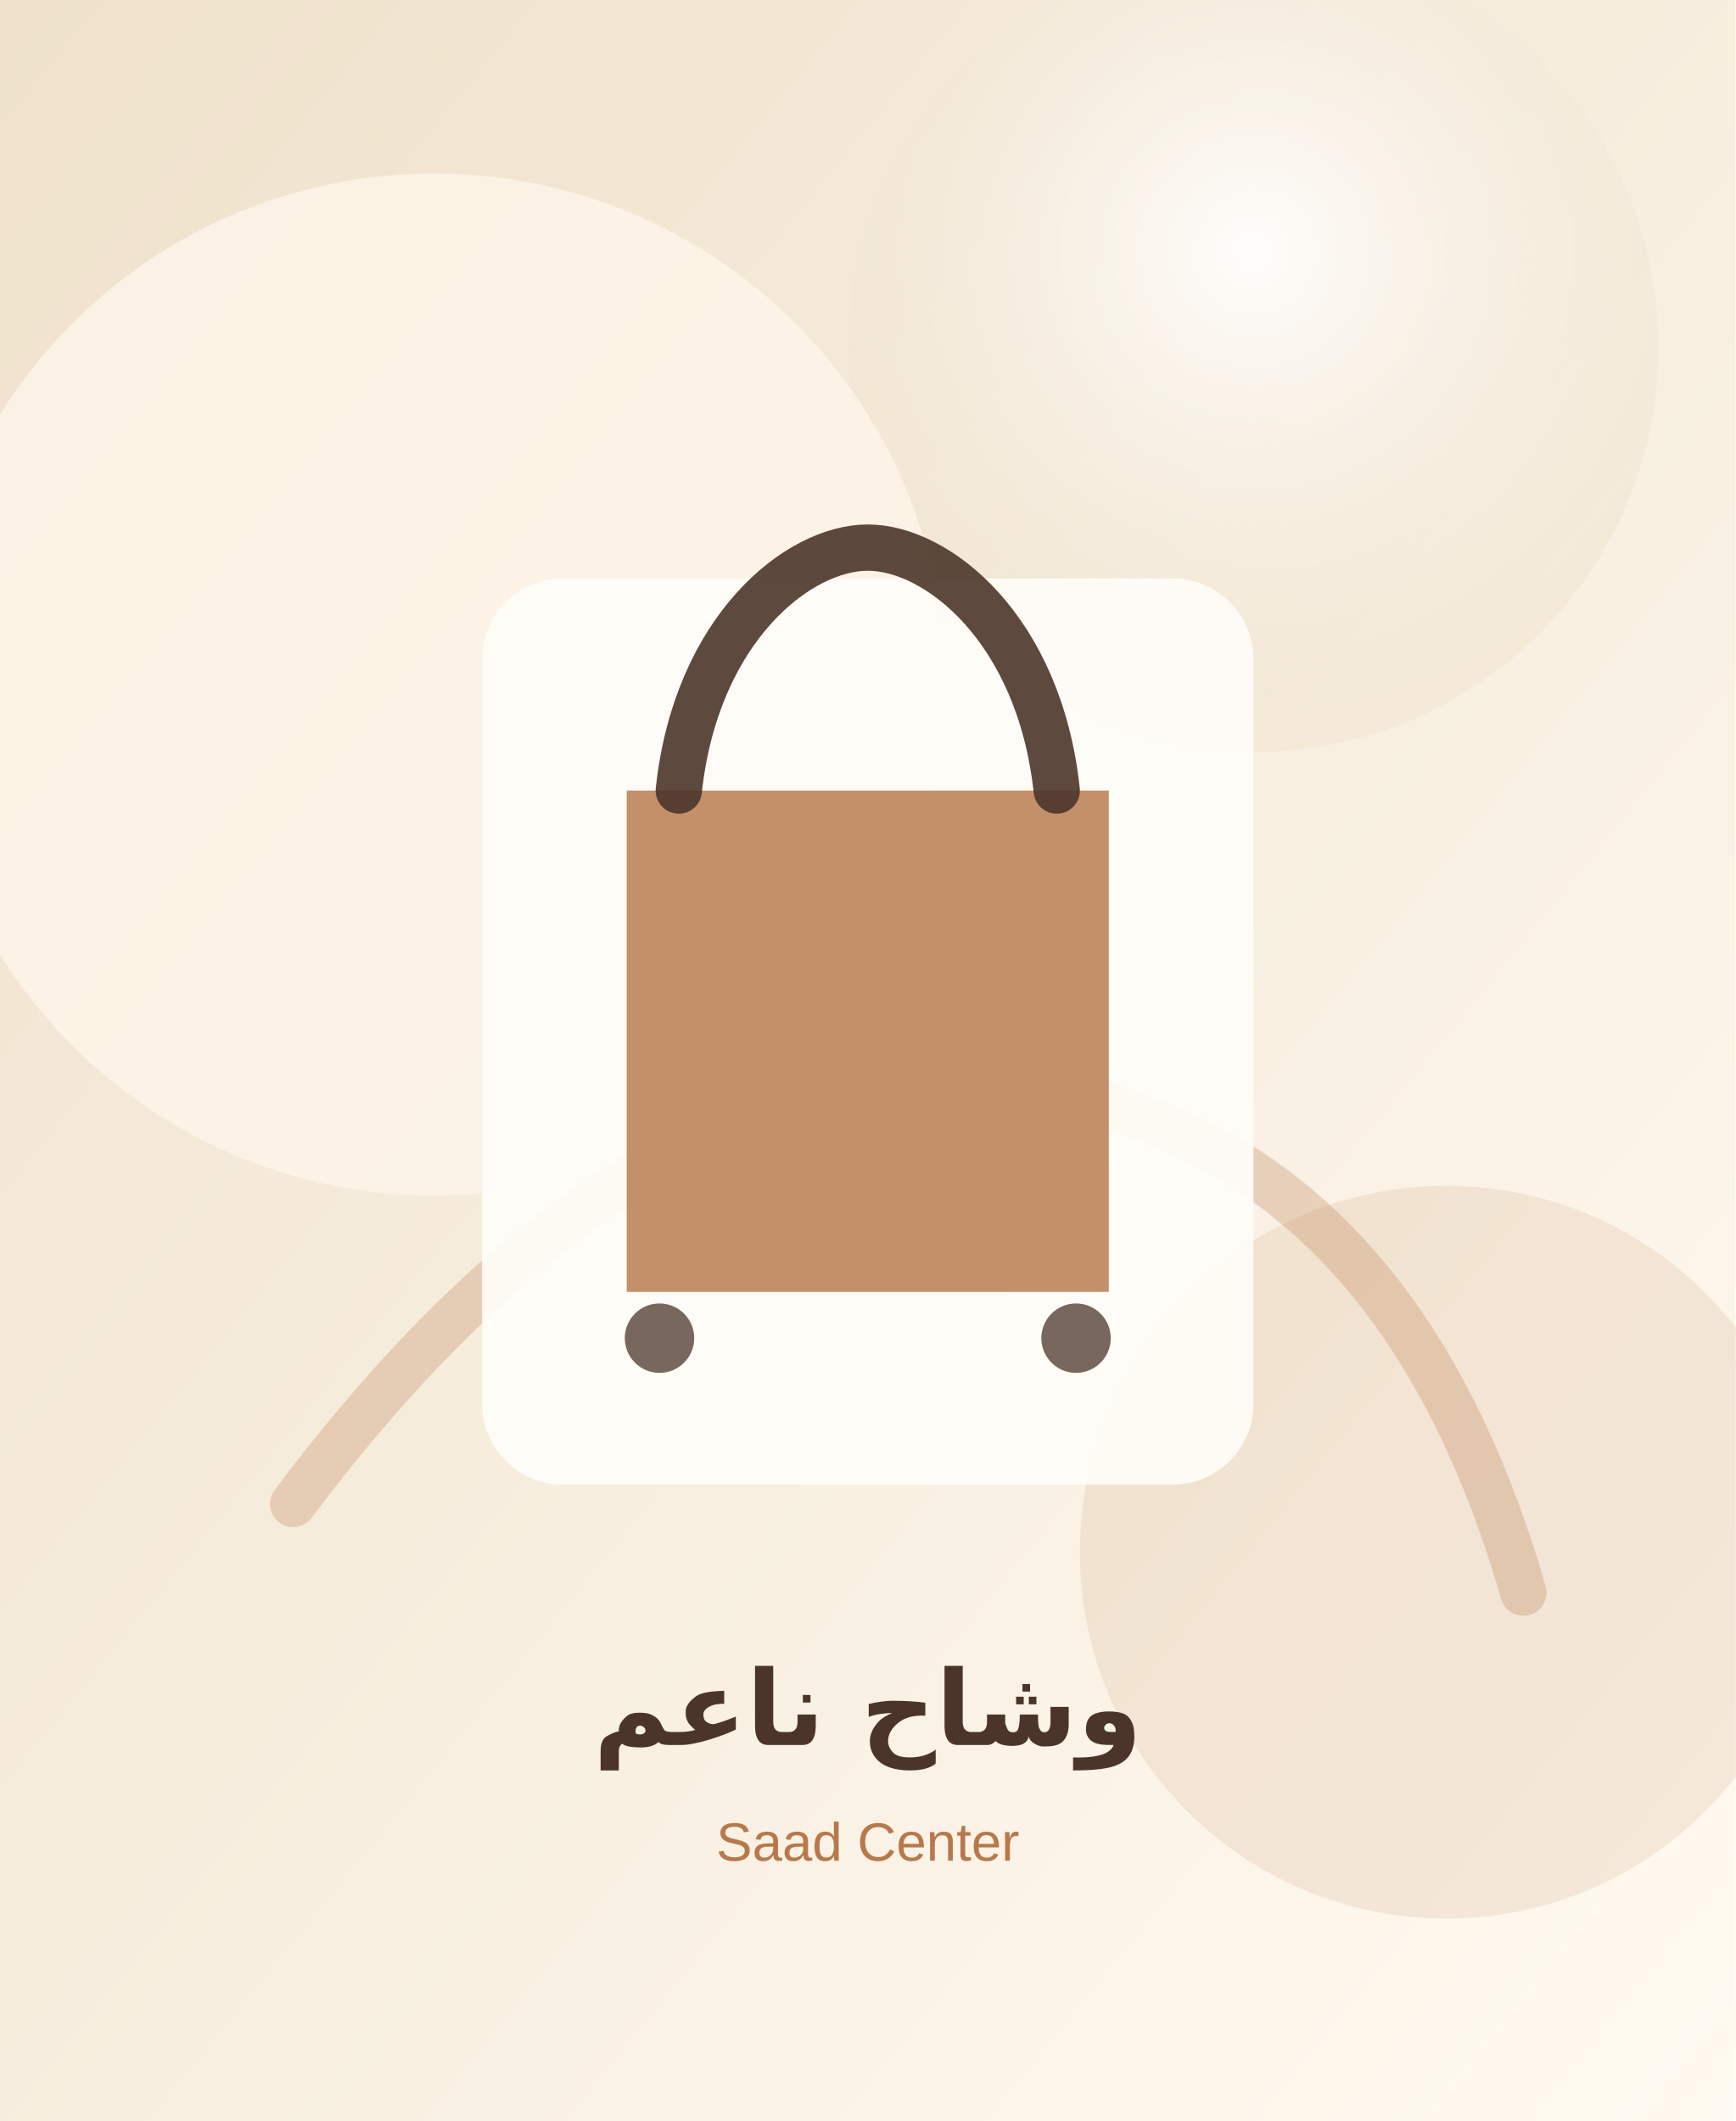
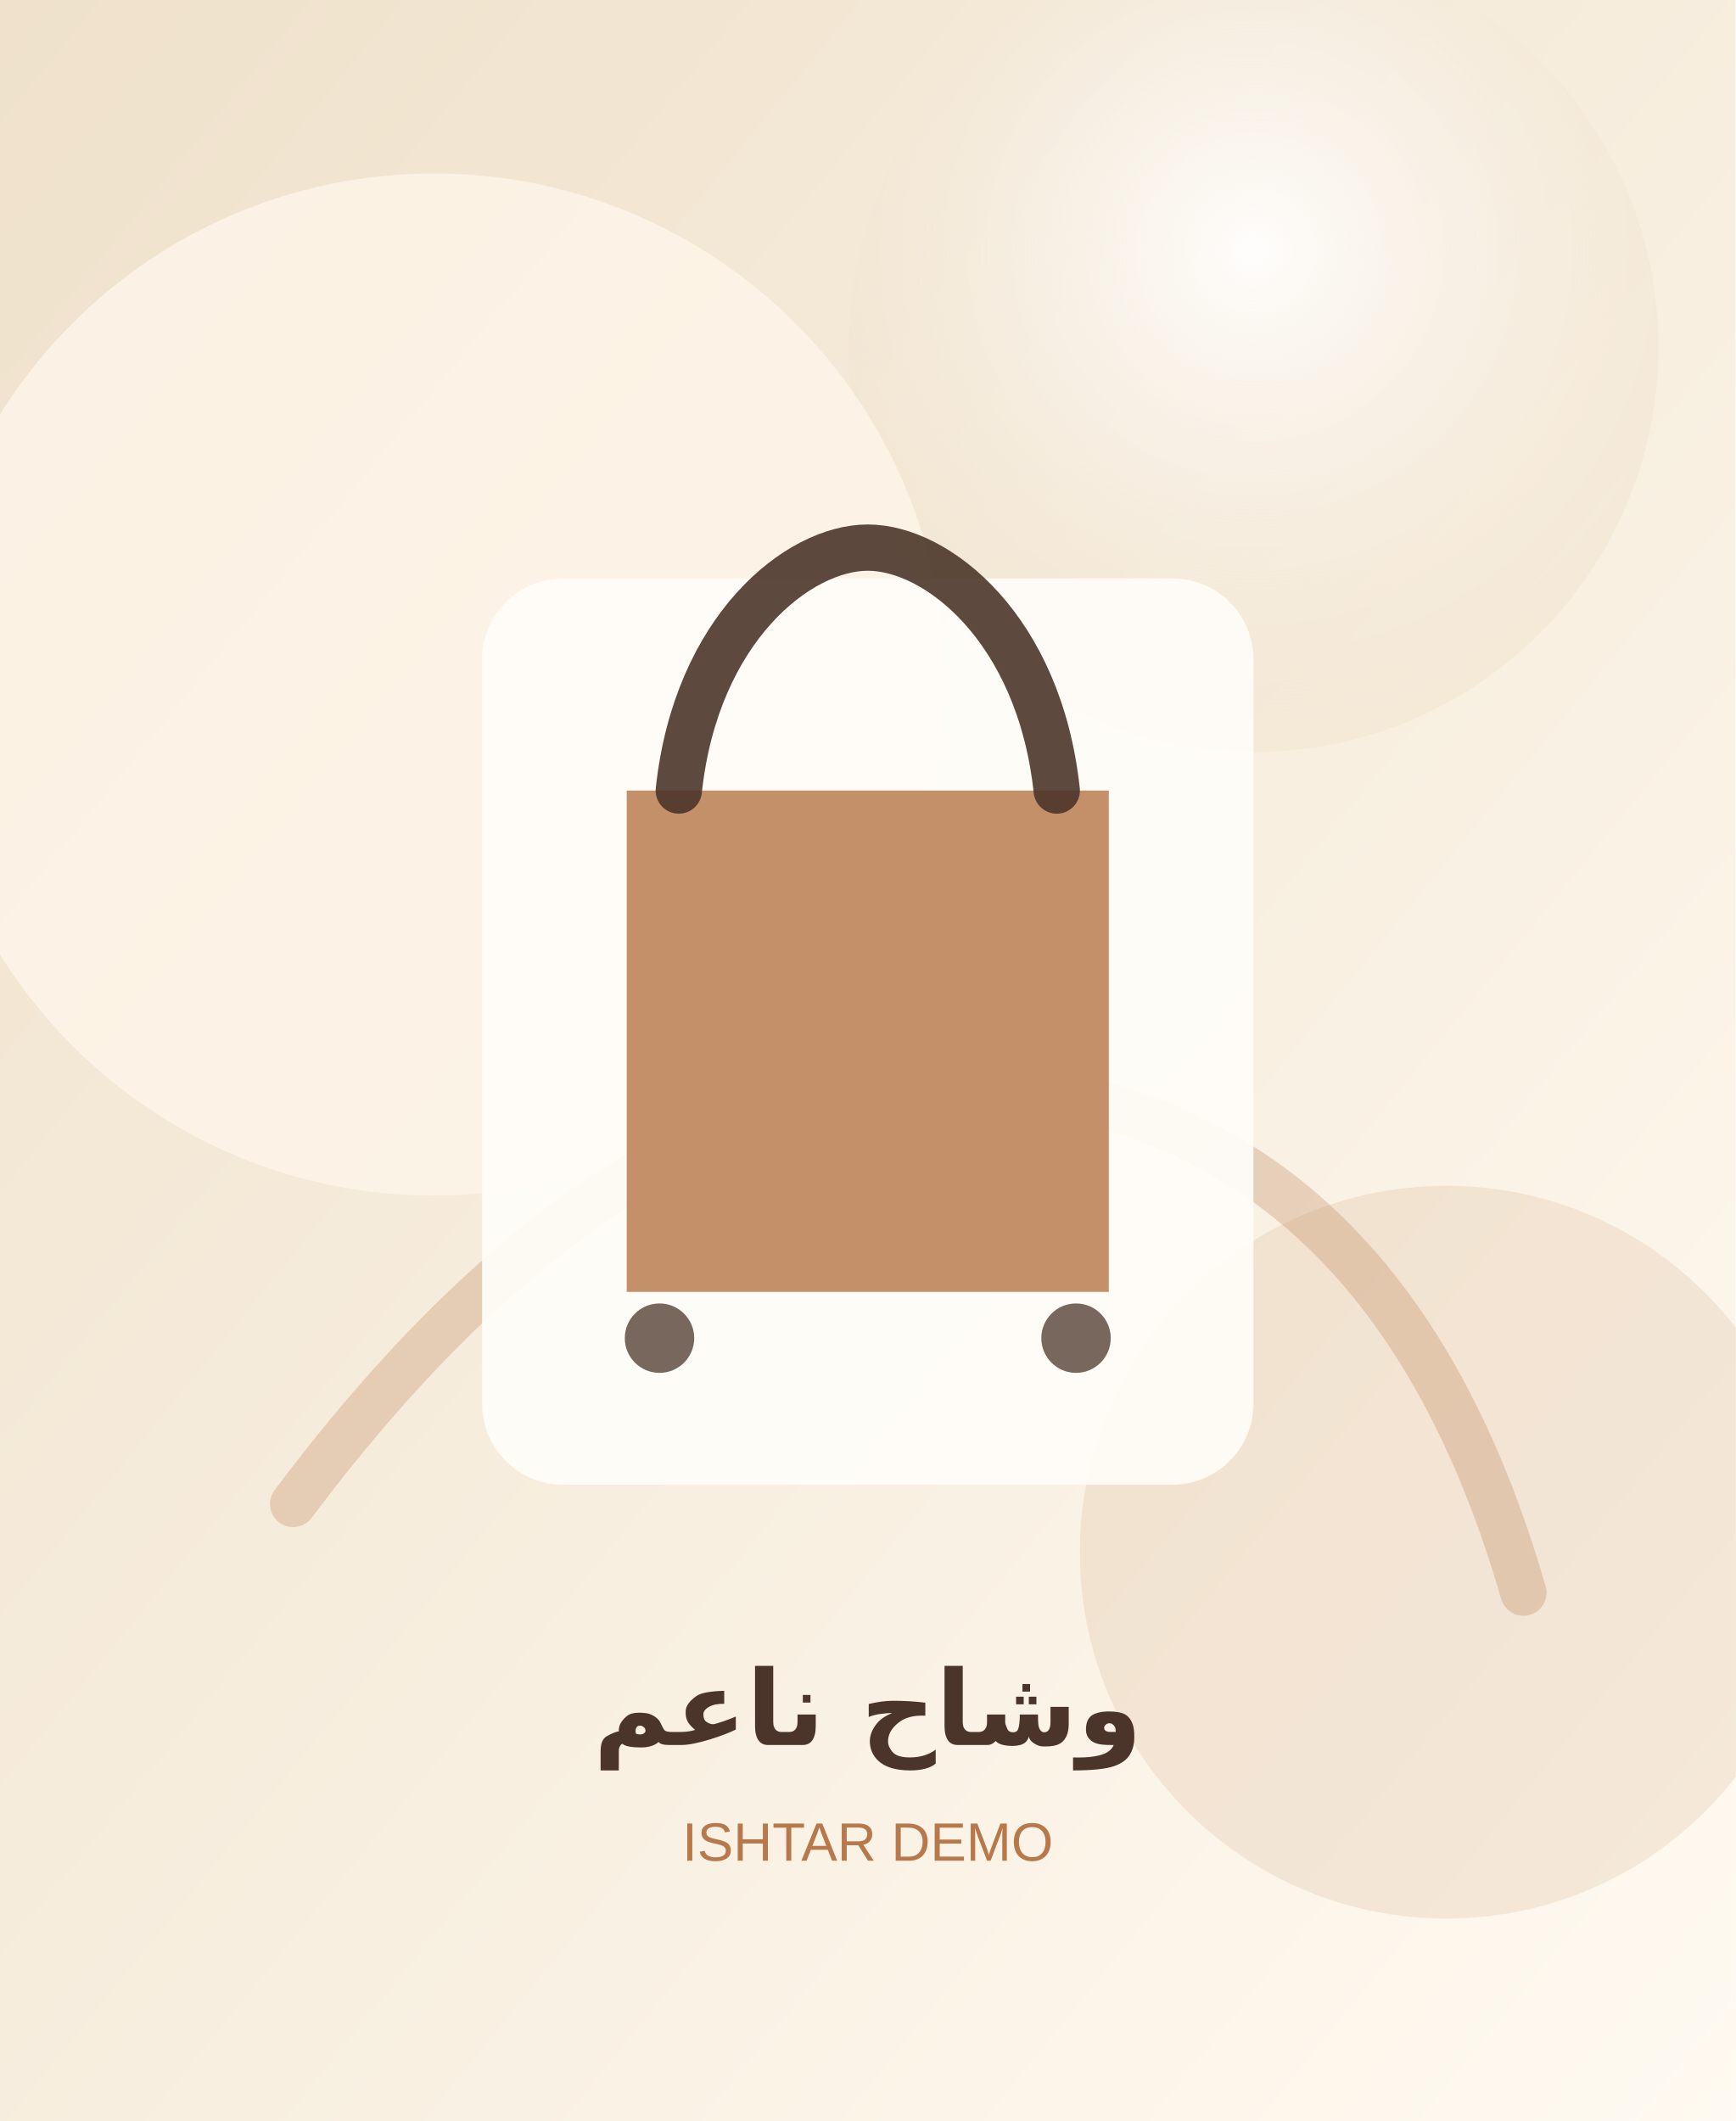
<svg xmlns="http://www.w3.org/2000/svg" width="900" height="1100" viewBox="0 0 900 1100" role="img" aria-label="وشاح ناعم">
  <defs>
    <linearGradient id="g" x1="0" y1="0" x2="1" y2="1">
      <stop offset="0" stop-color="#efe1cb" />
      <stop offset="1" stop-color="#fffaf1" />
    </linearGradient>
    <radialGradient id="r" cx="50%" cy="38%" r="58%">
      <stop offset="0" stop-color="#ffffff" stop-opacity=".9" />
      <stop offset="1" stop-color="#efe1cb" stop-opacity=".4" />
    </radialGradient>
  </defs>
  <rect width="900" height="1100" fill="url(#g)" />
  <circle cx="650" cy="180" r="210" fill="url(#r)" />
  <circle cx="225" cy="355" r="265" fill="#fff7ec" opacity=".72" />
  <circle cx="750" cy="805" r="190" fill="#b7794b" opacity=".13" />
  <path d="M152 780c120-160 245-232 374-216 130 16 218 103 264 262" fill="none" stroke="#b7794b" stroke-width="24" stroke-linecap="round" opacity=".28" />
  <rect x="250" y="300" rx="42" ry="42" width="400" height="470" fill="#fffdf8" opacity=".92" />
  <path d="M325 410h250v260H325z" fill="#b7794b" opacity=".82" />
  <path d="M352 410c9-84 62-126 98-126s89 42 98 126" fill="none" stroke="#4b352a" stroke-width="24" stroke-linecap="round" opacity=".9" />
  <circle cx="342" cy="694" r="18" fill="#4b352a" opacity=".75" />
  <circle cx="558" cy="694" r="18" fill="#4b352a" opacity=".75" />
  <text x="450" y="905" text-anchor="middle" font-size="54" font-family="Arial, sans-serif" font-weight="700" fill="#4b352a">وشاح ناعم</text>
-   <text x="450" y="965" text-anchor="middle" font-size="28" font-family="Arial, sans-serif" fill="#b7794b">Saad Center</text>
+   <text x="450" y="965" text-anchor="middle" font-size="28" font-family="Arial, sans-serif" fill="#b7794b">ISHTAR DEMO</text>
</svg>
